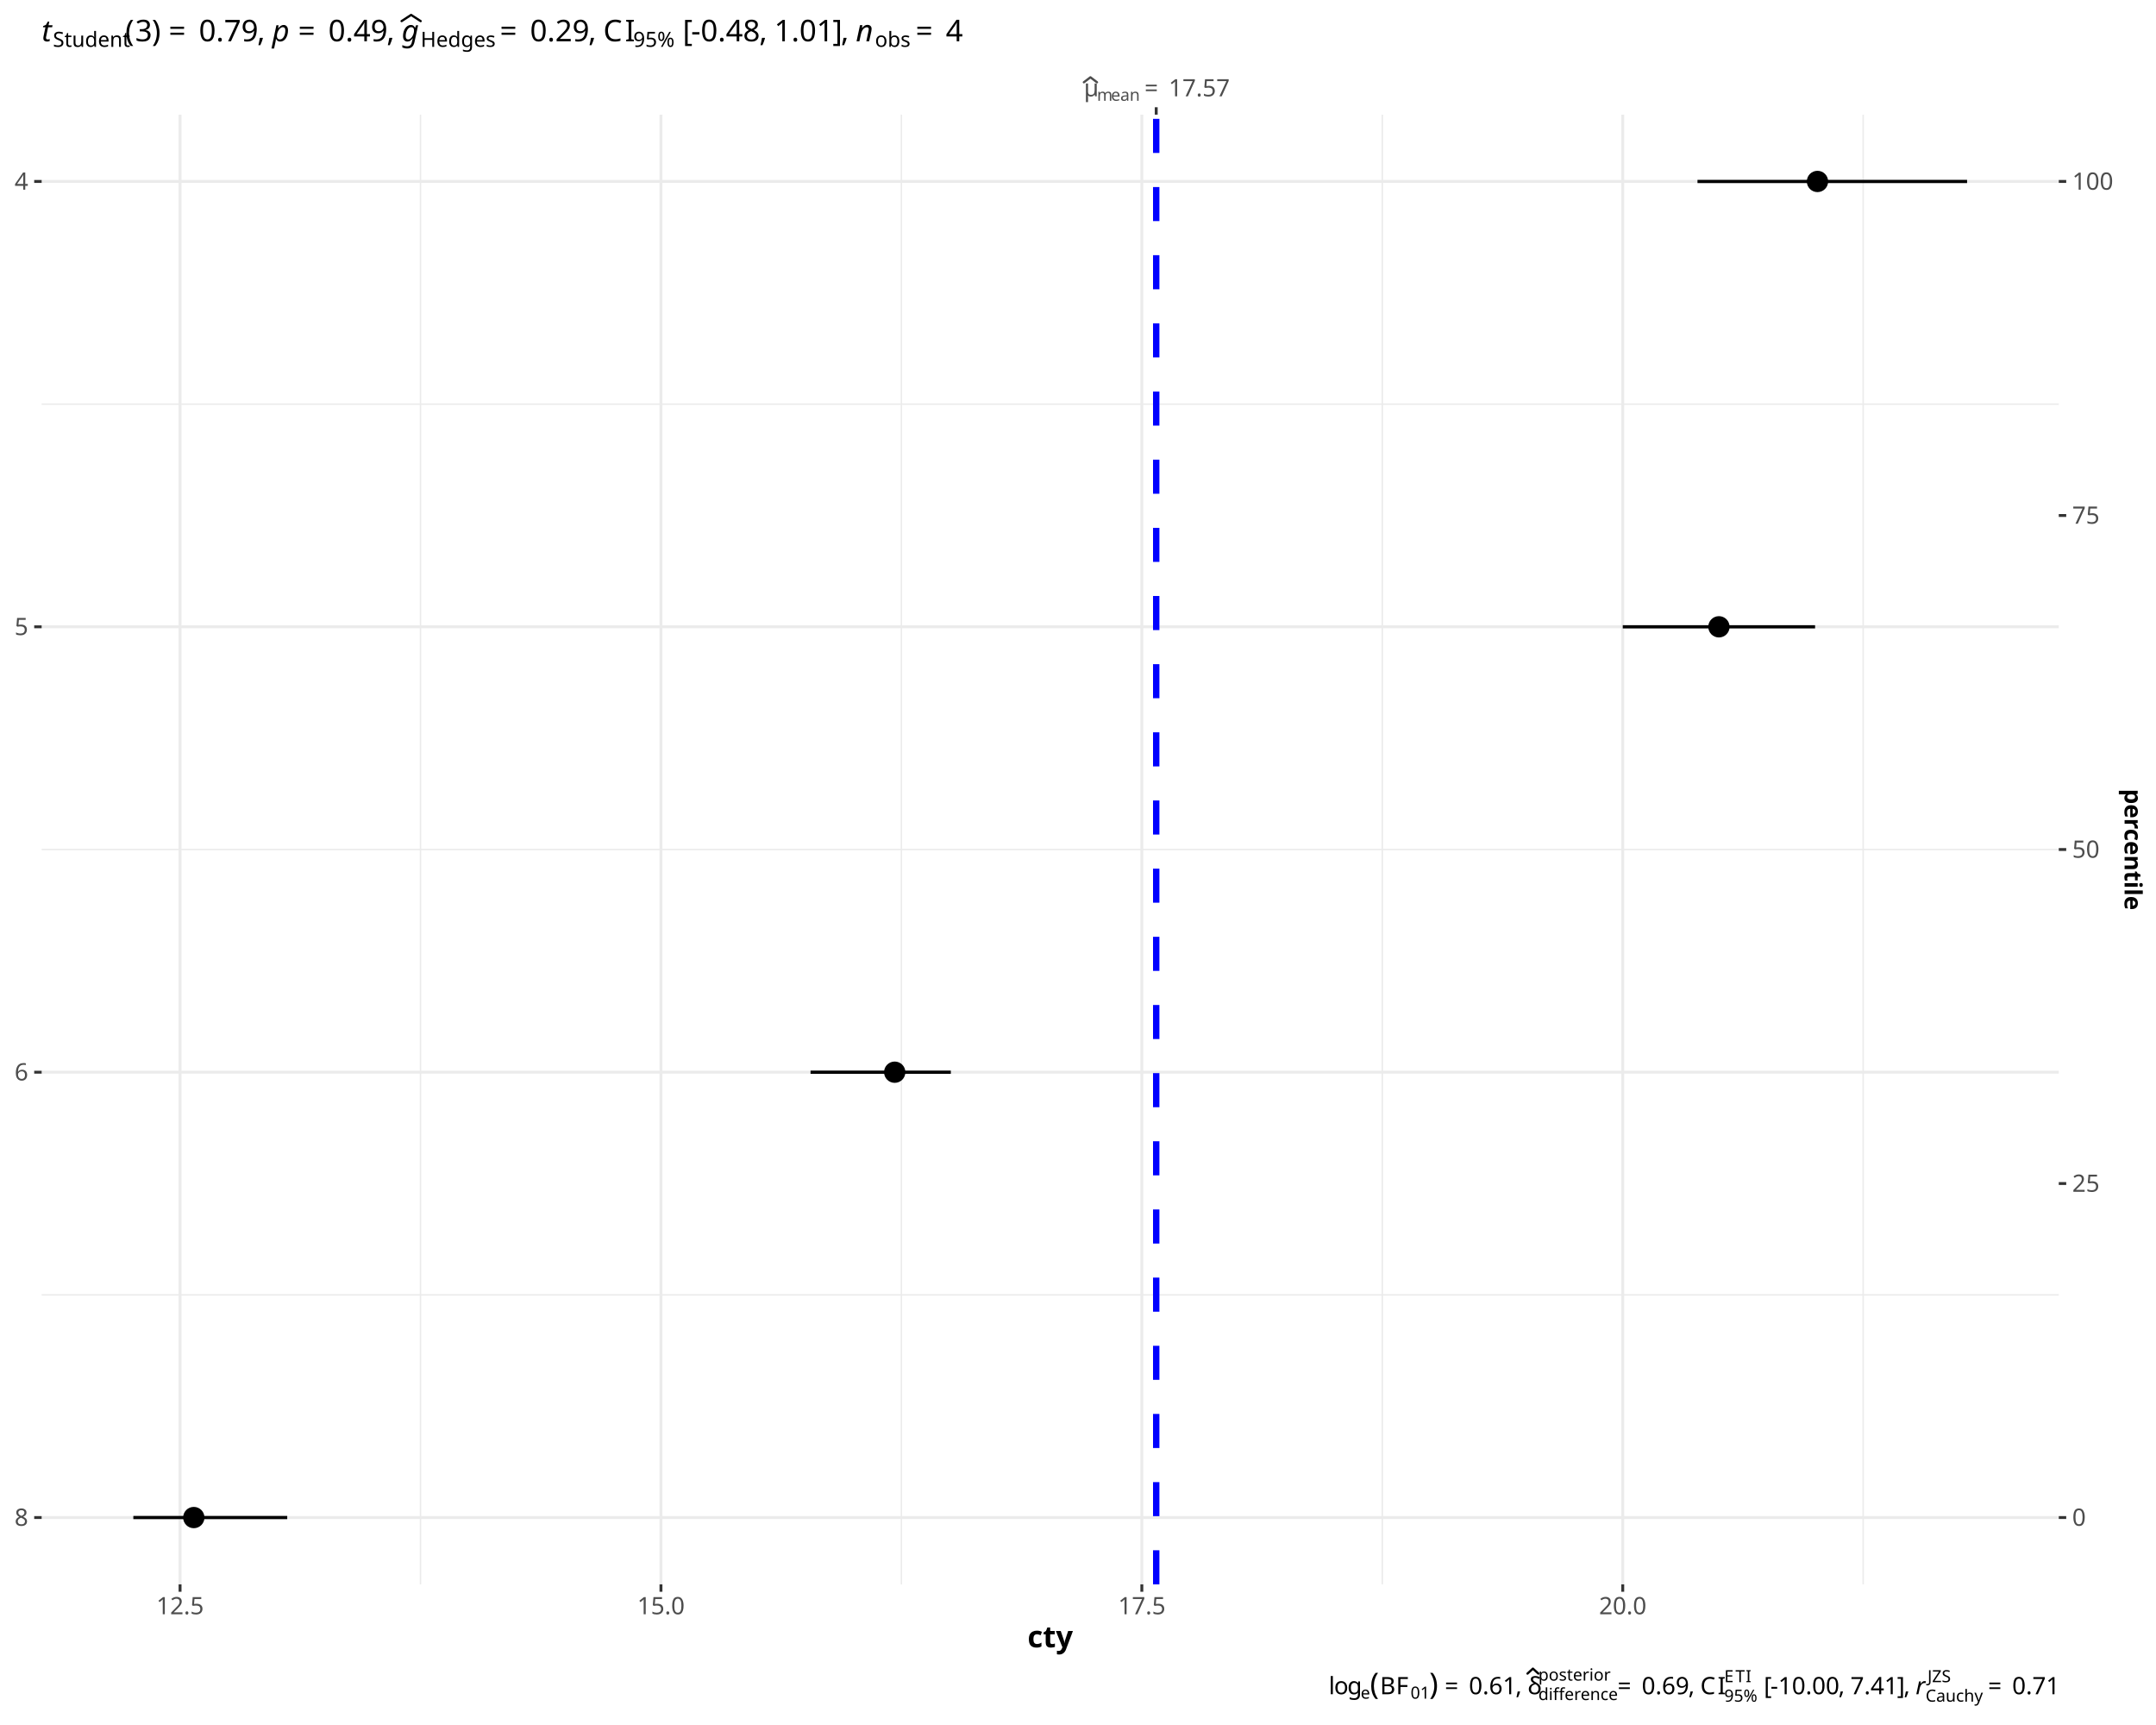
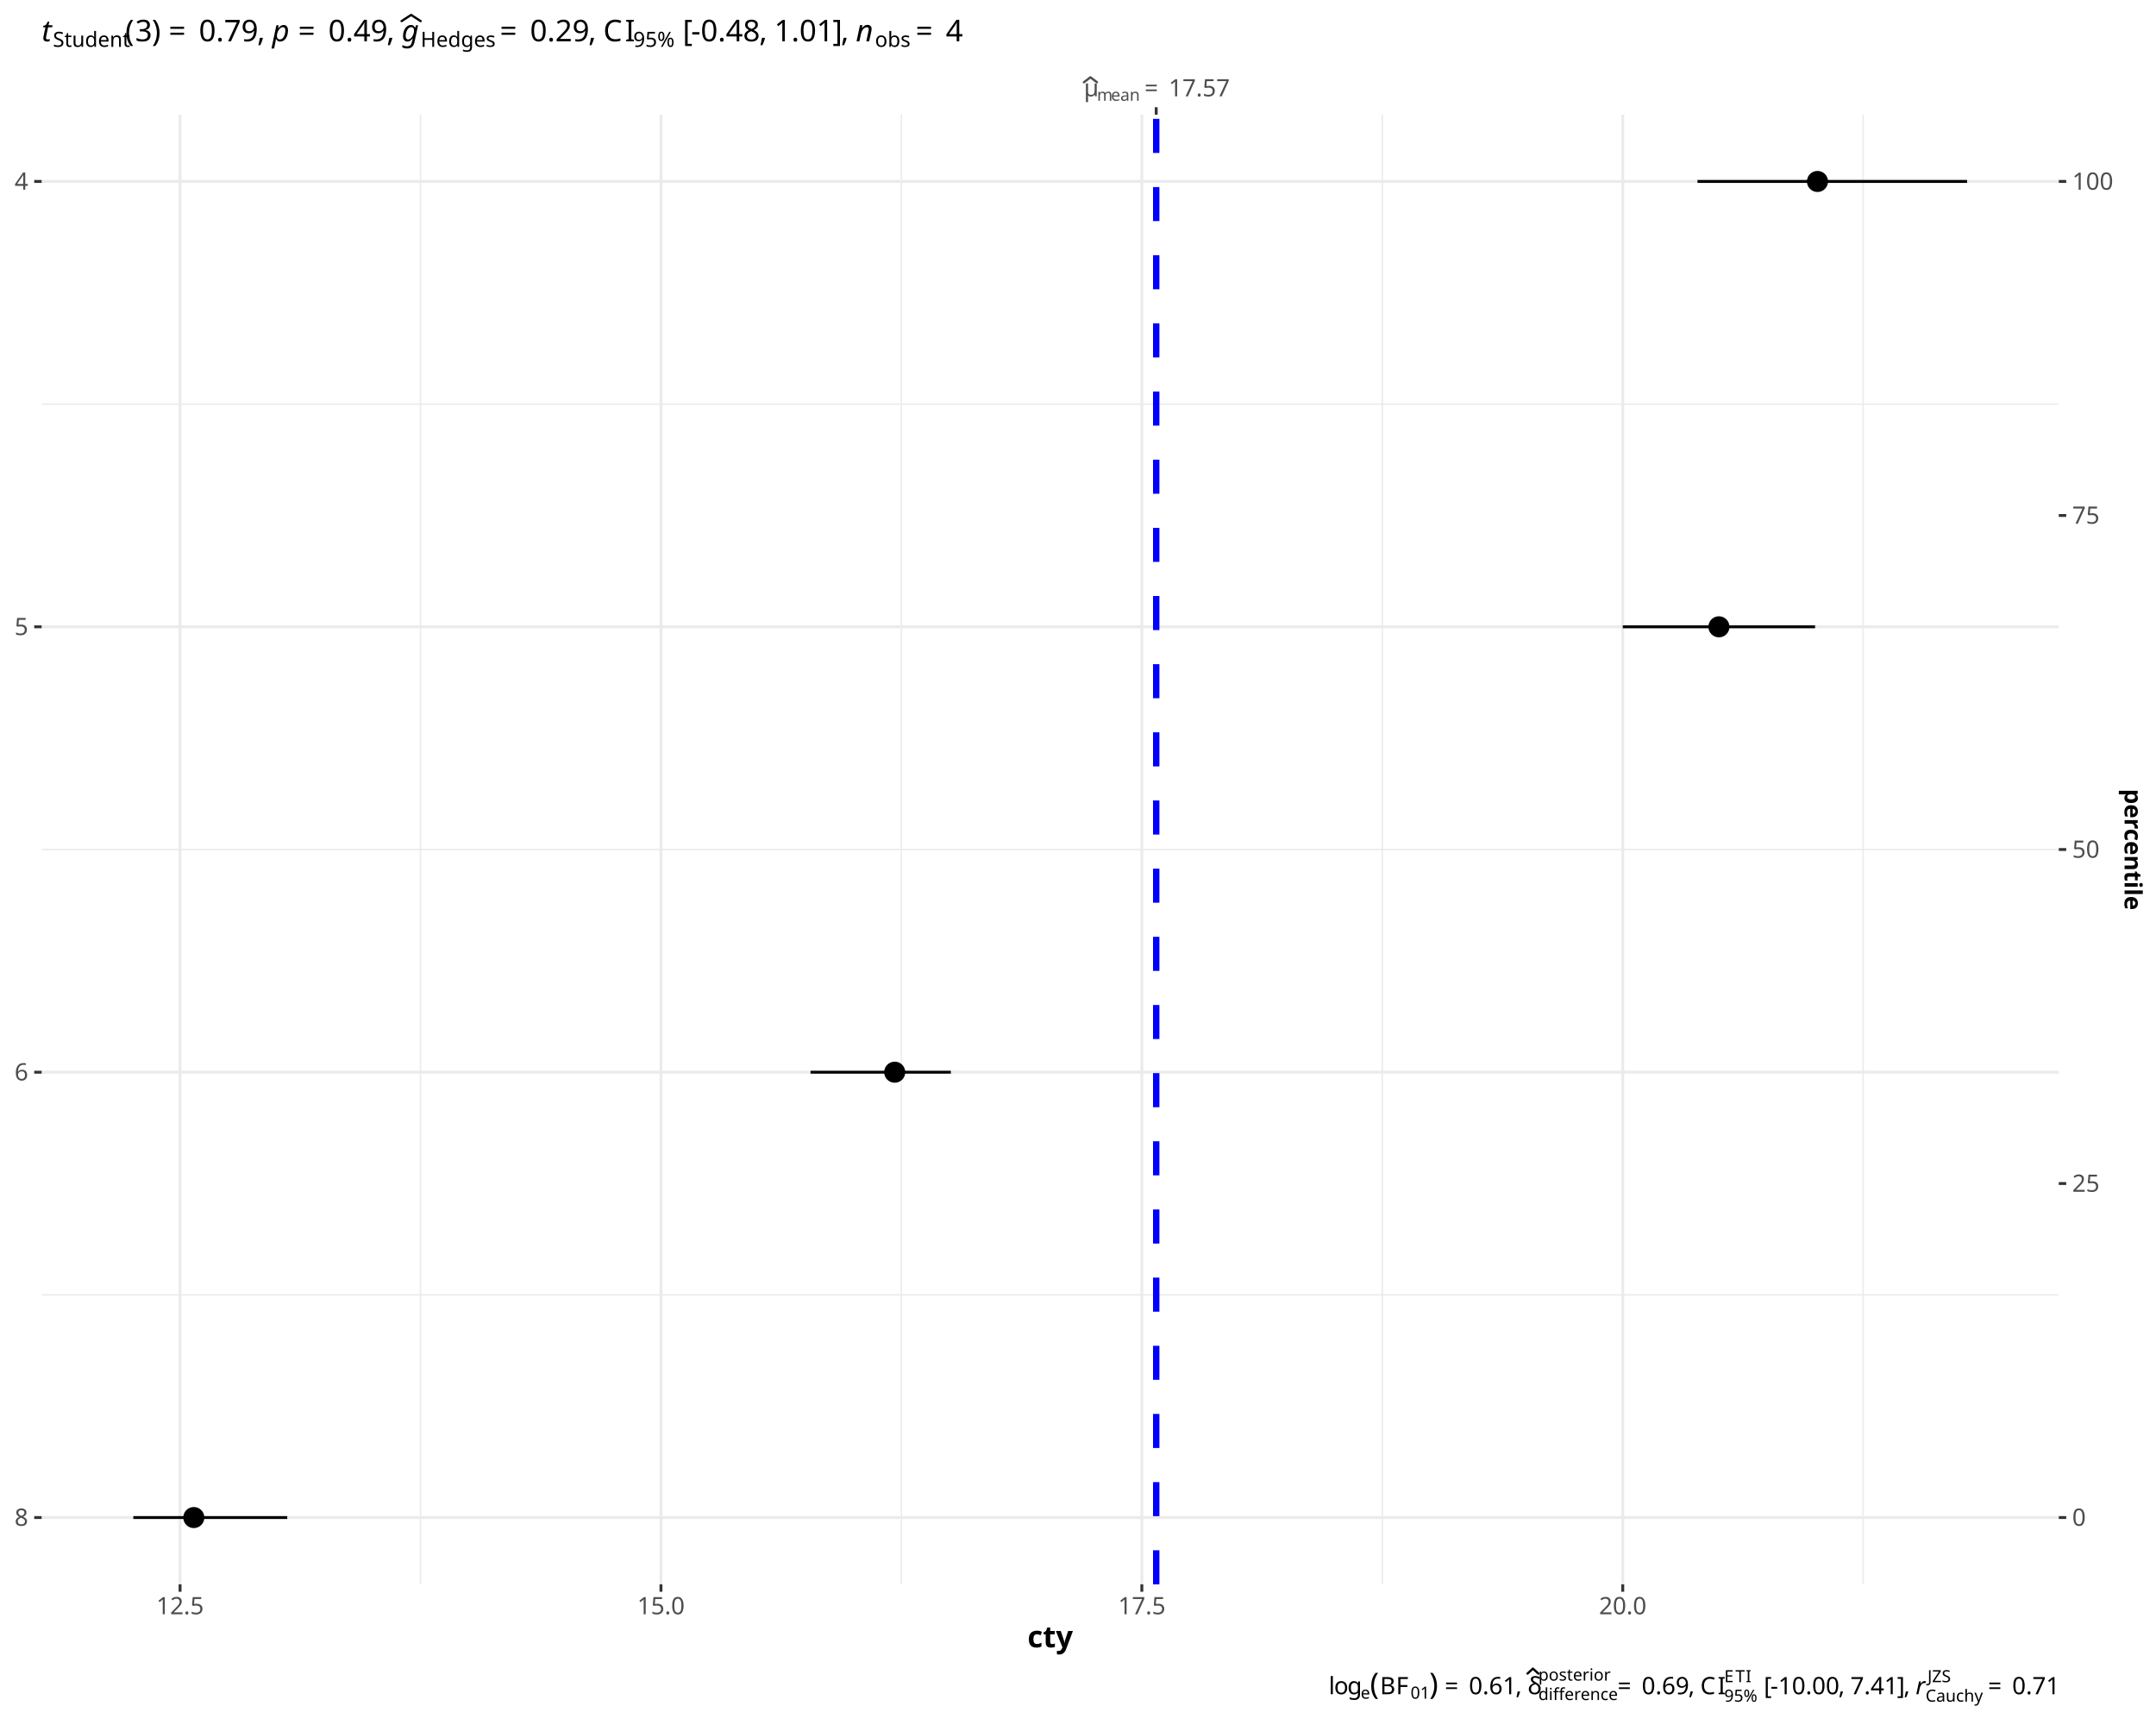
<svg xmlns="http://www.w3.org/2000/svg" class="svglite" data-engine-version="2.0" width="720.00pt" height="576.00pt" viewBox="0 0 720.00 576.00">
  <defs>
    <style type="text/css">
    .svglite line, .svglite polyline, .svglite polygon, .svglite path, .svglite rect, .svglite circle {
      fill: none;
      stroke: #000000;
      stroke-linecap: round;
      stroke-linejoin: round;
      stroke-miterlimit: 10.00;
    }
  </style>
  </defs>
  <rect width="100%" height="100%" style="stroke: none; fill: #FFFFFF;" />
  <defs>
    <clipPath id="cpMC4wMHw3MjAuMDB8MC4wMHw1NzYuMDA=">
      <rect x="0.00" y="0.00" width="720.00" height="576.00" />
    </clipPath>
  </defs>
  <g clip-path="url(#cpMC4wMHw3MjAuMDB8MC4wMHw1NzYuMDA=)">
    <rect x="0.00" y="0.00" width="720.00" height="576.00" style="stroke-width: 0.97; stroke: #FFFFFF; fill: #FFFFFF;" />
  </g>
  <defs>
    <clipPath id="cpMTMuOTF8Njg3LjUzfDM4LjI5fDUyOS4wMw==">
      <rect x="13.91" y="38.29" width="673.62" height="490.75" />
    </clipPath>
  </defs>
  <g clip-path="url(#cpMTMuOTF8Njg3LjUzfDM4LjI5fDUyOS4wMw==)">
    <rect x="13.91" y="38.29" width="673.62" height="490.75" style="stroke-width: 0.97; stroke: none; fill: #FFFFFF;" />
    <polyline points="13.91,432.37 687.53,432.37 " style="stroke-width: 0.48; stroke: #EBEBEB; stroke-linecap: butt;" />
    <polyline points="13.91,283.66 687.53,283.66 " style="stroke-width: 0.48; stroke: #EBEBEB; stroke-linecap: butt;" />
    <polyline points="13.91,134.95 687.53,134.95 " style="stroke-width: 0.48; stroke: #EBEBEB; stroke-linecap: butt;" />
    <polyline points="140.43,529.03 140.43,38.29 " style="stroke-width: 0.48; stroke: #EBEBEB; stroke-linecap: butt;" />
    <polyline points="301.03,529.03 301.03,38.29 " style="stroke-width: 0.48; stroke: #EBEBEB; stroke-linecap: butt;" />
    <polyline points="461.62,529.03 461.62,38.29 " style="stroke-width: 0.48; stroke: #EBEBEB; stroke-linecap: butt;" />
    <polyline points="622.21,529.03 622.21,38.29 " style="stroke-width: 0.48; stroke: #EBEBEB; stroke-linecap: butt;" />
    <polyline points="13.91,506.73 687.53,506.73 " style="stroke-width: 0.97; stroke: #EBEBEB; stroke-linecap: butt;" />
    <polyline points="13.91,358.02 687.53,358.02 " style="stroke-width: 0.97; stroke: #EBEBEB; stroke-linecap: butt;" />
    <polyline points="13.91,209.30 687.53,209.30 " style="stroke-width: 0.97; stroke: #EBEBEB; stroke-linecap: butt;" />
    <polyline points="13.91,60.59 687.53,60.59 " style="stroke-width: 0.97; stroke: #EBEBEB; stroke-linecap: butt;" />
    <polyline points="60.13,529.03 60.13,38.29 " style="stroke-width: 0.97; stroke: #EBEBEB; stroke-linecap: butt;" />
    <polyline points="220.73,529.03 220.73,38.29 " style="stroke-width: 0.97; stroke: #EBEBEB; stroke-linecap: butt;" />
    <polyline points="381.32,529.03 381.32,38.29 " style="stroke-width: 0.97; stroke: #EBEBEB; stroke-linecap: butt;" />
    <polyline points="541.92,529.03 541.92,38.29 " style="stroke-width: 0.97; stroke: #EBEBEB; stroke-linecap: butt;" />
-     <circle cx="64.72" cy="506.73" r="3.56" style="stroke-width: 0.71; stroke: none; fill: #000000;" />
-     <circle cx="298.79" cy="358.02" r="3.56" style="stroke-width: 0.71; stroke: none; fill: #000000;" />
-     <circle cx="574.04" cy="209.30" r="3.56" style="stroke-width: 0.71; stroke: none; fill: #000000;" />
-     <circle cx="606.95" cy="60.59" r="3.56" style="stroke-width: 0.71; stroke: none; fill: #000000;" />
-     <polyline points="95.92,506.73 95.92,506.73 " style="stroke-width: 1.07; stroke-linecap: butt;" />
-     <polyline points="95.92,506.73 44.53,506.73 " style="stroke-width: 1.07; stroke-linecap: butt;" />
-     <polyline points="44.53,506.73 44.53,506.73 " style="stroke-width: 1.07; stroke-linecap: butt;" />
-     <polyline points="317.53,358.02 317.53,358.02 " style="stroke-width: 1.07; stroke-linecap: butt;" />
-     <polyline points="317.53,358.02 270.68,358.02 " style="stroke-width: 1.07; stroke-linecap: butt;" />
-     <polyline points="270.68,358.02 270.68,358.02 " style="stroke-width: 1.07; stroke-linecap: butt;" />
-     <polyline points="606.15,209.30 606.15,209.30 " style="stroke-width: 1.07; stroke-linecap: butt;" />
-     <polyline points="606.15,209.30 541.92,209.30 " style="stroke-width: 1.07; stroke-linecap: butt;" />
-     <polyline points="541.92,209.30 541.92,209.30 " style="stroke-width: 1.07; stroke-linecap: butt;" />
-     <polyline points="656.91,60.59 656.91,60.59 " style="stroke-width: 1.07; stroke-linecap: butt;" />
-     <polyline points="656.91,60.59 566.88,60.59 " style="stroke-width: 1.07; stroke-linecap: butt;" />
-     <polyline points="566.88,60.59 566.88,60.59 " style="stroke-width: 1.07; stroke-linecap: butt;" />
+     <circle cx="64.72" cy="506.73" r="3.52" style="stroke-width: 0.64; stroke: none; fill: #000000;" />
+     <circle cx="298.79" cy="358.02" r="3.52" style="stroke-width: 0.64; stroke: none; fill: #000000;" />
+     <circle cx="574.04" cy="209.30" r="3.52" style="stroke-width: 0.64; stroke: none; fill: #000000;" />
+     <circle cx="606.95" cy="60.59" r="3.52" style="stroke-width: 0.64; stroke: none; fill: #000000;" />
+     <polyline points="95.92,506.73 95.92,506.73 " style="stroke-width: 0.97; stroke-linecap: butt;" />
+     <polyline points="95.92,506.73 44.53,506.73 " style="stroke-width: 0.97; stroke-linecap: butt;" />
+     <polyline points="44.53,506.73 44.53,506.73 " style="stroke-width: 0.97; stroke-linecap: butt;" />
+     <polyline points="317.53,358.02 317.53,358.02 " style="stroke-width: 0.97; stroke-linecap: butt;" />
+     <polyline points="317.53,358.02 270.68,358.02 " style="stroke-width: 0.97; stroke-linecap: butt;" />
+     <polyline points="270.68,358.02 270.68,358.02 " style="stroke-width: 0.97; stroke-linecap: butt;" />
+     <polyline points="606.15,209.30 606.15,209.30 " style="stroke-width: 0.97; stroke-linecap: butt;" />
+     <polyline points="606.15,209.30 541.92,209.30 " style="stroke-width: 0.97; stroke-linecap: butt;" />
+     <polyline points="541.92,209.30 541.92,209.30 " style="stroke-width: 0.97; stroke-linecap: butt;" />
+     <polyline points="656.91,60.59 656.91,60.59 " style="stroke-width: 0.97; stroke-linecap: butt;" />
+     <polyline points="656.91,60.59 566.88,60.59 " style="stroke-width: 0.97; stroke-linecap: butt;" />
+     <polyline points="566.88,60.59 566.88,60.59 " style="stroke-width: 0.97; stroke-linecap: butt;" />
    <line x1="386.12" y1="529.03" x2="386.12" y2="38.29" style="stroke-width: 2.13; stroke: #0000FF; stroke-dasharray: 11.38,11.38; stroke-linecap: butt;" />
  </g>
  <g clip-path="url(#cpMC4wMHw3MjAuMDB8MC4wMHw1NzYuMDA=)">
    <polyline points="386.12,35.80 386.12,38.29 " style="stroke-width: 0.97; stroke: #333333; stroke-linecap: butt;" />
    <text x="361.96" y="32.17" style="font-size: 8.00px; fill: #4D4D4D; font-family: sans;" textLength="4.37px" lengthAdjust="spacingAndGlyphs">μ</text>
    <polyline points="361.96,27.47 364.15,25.81 366.34,27.47 " style="stroke-width: 0.75; stroke: #4D4D4D;" />
    <text x="366.34" y="33.65" style="font-size: 5.60px; fill: #4D4D4D; font-family: sans;" textLength="4.67px" lengthAdjust="spacingAndGlyphs">m</text>
    <text x="371.00" y="33.65" style="font-size: 5.60px; fill: #4D4D4D; font-family: sans;" textLength="3.11px" lengthAdjust="spacingAndGlyphs">e</text>
    <text x="374.12" y="33.65" style="font-size: 5.60px; fill: #4D4D4D; font-family: sans;" textLength="3.11px" lengthAdjust="spacingAndGlyphs">a</text>
    <text x="377.23" y="33.65" style="font-size: 5.60px; fill: #4D4D4D; font-family: sans;" textLength="3.11px" lengthAdjust="spacingAndGlyphs">n</text>
    <text x="382.20" y="32.17" style="font-size: 8.00px; fill: #4D4D4D; font-family: sans;" textLength="6.21px" lengthAdjust="spacingAndGlyphs">=</text>
    <text x="390.26" y="32.17" style="font-size: 8.00px; fill: #4D4D4D; font-family: sans;" textLength="20.02px" lengthAdjust="spacingAndGlyphs">17.57</text>
    <text x="9.43" y="509.48" text-anchor="end" style="font-size: 8.00px; fill: #4D4D4D; font-family: sans;" textLength="4.45px" lengthAdjust="spacingAndGlyphs">8</text>
    <text x="9.43" y="360.77" text-anchor="end" style="font-size: 8.00px; fill: #4D4D4D; font-family: sans;" textLength="4.45px" lengthAdjust="spacingAndGlyphs">6</text>
    <text x="9.43" y="212.06" text-anchor="end" style="font-size: 8.00px; fill: #4D4D4D; font-family: sans;" textLength="4.45px" lengthAdjust="spacingAndGlyphs">5</text>
    <text x="9.43" y="63.35" text-anchor="end" style="font-size: 8.00px; fill: #4D4D4D; font-family: sans;" textLength="4.45px" lengthAdjust="spacingAndGlyphs">4</text>
    <polyline points="11.42,506.73 13.91,506.73 " style="stroke-width: 0.97; stroke: #333333; stroke-linecap: butt;" />
    <polyline points="11.42,358.02 13.91,358.02 " style="stroke-width: 0.97; stroke: #333333; stroke-linecap: butt;" />
    <polyline points="11.42,209.30 13.91,209.30 " style="stroke-width: 0.97; stroke: #333333; stroke-linecap: butt;" />
    <polyline points="11.42,60.59 13.91,60.59 " style="stroke-width: 0.97; stroke: #333333; stroke-linecap: butt;" />
    <polyline points="690.02,506.73 687.53,506.73 " style="stroke-width: 0.97; stroke: #333333; stroke-linecap: butt;" />
    <polyline points="690.02,395.19 687.53,395.19 " style="stroke-width: 0.97; stroke: #333333; stroke-linecap: butt;" />
    <polyline points="690.02,283.66 687.53,283.66 " style="stroke-width: 0.97; stroke: #333333; stroke-linecap: butt;" />
    <polyline points="690.02,172.13 687.53,172.13 " style="stroke-width: 0.97; stroke: #333333; stroke-linecap: butt;" />
    <polyline points="690.02,60.59 687.53,60.59 " style="stroke-width: 0.97; stroke: #333333; stroke-linecap: butt;" />
    <text x="692.01" y="509.48" style="font-size: 8.00px; fill: #4D4D4D; font-family: sans;" textLength="4.45px" lengthAdjust="spacingAndGlyphs">0</text>
    <text x="692.01" y="397.95" style="font-size: 8.00px; fill: #4D4D4D; font-family: sans;" textLength="8.90px" lengthAdjust="spacingAndGlyphs">25</text>
    <text x="692.01" y="286.41" style="font-size: 8.00px; fill: #4D4D4D; font-family: sans;" textLength="8.90px" lengthAdjust="spacingAndGlyphs">50</text>
    <text x="692.01" y="174.88" style="font-size: 8.00px; fill: #4D4D4D; font-family: sans;" textLength="8.90px" lengthAdjust="spacingAndGlyphs">75</text>
    <text x="692.01" y="63.35" style="font-size: 8.00px; fill: #4D4D4D; font-family: sans;" textLength="13.35px" lengthAdjust="spacingAndGlyphs">100</text>
    <polyline points="60.13,531.52 60.13,529.03 " style="stroke-width: 0.97; stroke: #333333; stroke-linecap: butt;" />
    <polyline points="220.73,531.52 220.73,529.03 " style="stroke-width: 0.97; stroke: #333333; stroke-linecap: butt;" />
    <polyline points="381.32,531.52 381.32,529.03 " style="stroke-width: 0.97; stroke: #333333; stroke-linecap: butt;" />
    <polyline points="541.92,531.52 541.92,529.03 " style="stroke-width: 0.97; stroke: #333333; stroke-linecap: butt;" />
    <text x="60.13" y="539.02" text-anchor="middle" style="font-size: 8.00px; fill: #4D4D4D; font-family: sans;" textLength="15.57px" lengthAdjust="spacingAndGlyphs">12.5</text>
    <text x="220.73" y="539.02" text-anchor="middle" style="font-size: 8.00px; fill: #4D4D4D; font-family: sans;" textLength="15.57px" lengthAdjust="spacingAndGlyphs">15.0</text>
    <text x="381.32" y="539.02" text-anchor="middle" style="font-size: 8.00px; fill: #4D4D4D; font-family: sans;" textLength="15.57px" lengthAdjust="spacingAndGlyphs">17.5</text>
    <text x="541.92" y="539.02" text-anchor="middle" style="font-size: 8.00px; fill: #4D4D4D; font-family: sans;" textLength="15.57px" lengthAdjust="spacingAndGlyphs">20.0</text>
    <text x="350.72" y="550.06" text-anchor="middle" style="font-size: 10.00px; font-weight: bold; font-family: sans;" textLength="12.79px" lengthAdjust="spacingAndGlyphs">cty</text>
    <text transform="translate(709.51,283.66) rotate(90)" text-anchor="middle" style="font-size: 8.00px; font-weight: bold; font-family: sans;" textLength="34.69px" lengthAdjust="spacingAndGlyphs">percentile</text>
    <text x="13.91" y="13.79" style="font-size: 10.00px; font-style: italic; font-family: sans;" textLength="2.78px" lengthAdjust="spacingAndGlyphs">t</text>
    <text x="17.66" y="15.64" style="font-size: 7.00px; font-family: sans;" textLength="24.13px" lengthAdjust="spacingAndGlyphs">Student</text>
    <text x="41.80" y="13.79" style="font-size: 10.00px; font-family: sans;" textLength="3.33px" lengthAdjust="spacingAndGlyphs">(</text>
    <text x="45.13" y="13.79" style="font-size: 10.00px; font-family: sans;" textLength="5.56px" lengthAdjust="spacingAndGlyphs">3</text>
    <text x="50.69" y="13.79" style="font-size: 10.00px; font-family: sans;" textLength="3.33px" lengthAdjust="spacingAndGlyphs">)</text>
    <text x="56.33" y="13.79" style="font-size: 10.00px; font-family: sans;" textLength="7.76px" lengthAdjust="spacingAndGlyphs">=</text>
    <text x="66.41" y="13.79" style="font-size: 10.00px; font-family: sans;" textLength="19.46px" lengthAdjust="spacingAndGlyphs">0.79</text>
    <text x="85.88" y="13.79" style="font-size: 10.00px; font-family: sans;" textLength="2.50px" lengthAdjust="spacingAndGlyphs">,</text>
    <text x="88.38" y="13.79" style="font-size: 10.00px; font-family: sans;" textLength="2.50px" lengthAdjust="spacingAndGlyphs"> </text>
    <text x="90.88" y="13.79" style="font-size: 10.00px; font-style: italic; font-family: sans;" textLength="5.56px" lengthAdjust="spacingAndGlyphs">p</text>
    <text x="99.56" y="13.79" style="font-size: 10.00px; font-family: sans;" textLength="7.76px" lengthAdjust="spacingAndGlyphs">=</text>
    <text x="109.64" y="13.79" style="font-size: 10.00px; font-family: sans;" textLength="19.46px" lengthAdjust="spacingAndGlyphs">0.49</text>
    <text x="129.11" y="13.79" style="font-size: 10.00px; font-family: sans;" textLength="2.50px" lengthAdjust="spacingAndGlyphs">,</text>
    <text x="131.61" y="13.79" style="font-size: 10.00px; font-family: sans;" textLength="2.50px" lengthAdjust="spacingAndGlyphs"> </text>
    <text x="134.11" y="13.79" style="font-size: 10.00px; font-style: italic; font-family: sans;" textLength="5.56px" lengthAdjust="spacingAndGlyphs">g</text>
    <polyline points="134.11,7.05 137.29,4.98 140.48,7.05 " style="stroke-width: 0.75;" />
    <text x="140.48" y="15.64" style="font-size: 7.00px; font-family: sans;" textLength="24.13px" lengthAdjust="spacingAndGlyphs">Hedges</text>
    <text x="166.93" y="13.79" style="font-size: 10.00px; font-family: sans;" textLength="7.76px" lengthAdjust="spacingAndGlyphs">=</text>
    <text x="177.00" y="13.79" style="font-size: 10.00px; font-family: sans;" textLength="19.46px" lengthAdjust="spacingAndGlyphs">0.29</text>
    <text x="196.47" y="13.79" style="font-size: 10.00px; font-family: sans;" textLength="2.50px" lengthAdjust="spacingAndGlyphs">,</text>
    <text x="198.97" y="13.79" style="font-size: 10.00px; font-family: sans;" textLength="2.50px" lengthAdjust="spacingAndGlyphs"> </text>
    <text x="201.47" y="13.79" style="font-size: 10.00px; font-family: sans;" textLength="7.22px" lengthAdjust="spacingAndGlyphs">C</text>
    <text x="208.70" y="13.79" style="font-size: 10.00px; font-family: sans;" textLength="2.78px" lengthAdjust="spacingAndGlyphs">I</text>
    <text x="211.47" y="15.64" style="font-size: 7.00px; font-family: sans;" textLength="14.01px" lengthAdjust="spacingAndGlyphs">95%</text>
    <text x="225.49" y="13.79" style="font-size: 10.00px; font-family: sans;" textLength="2.50px" lengthAdjust="spacingAndGlyphs"> </text>
    <text x="227.99" y="13.79" style="font-size: 10.00px; font-family: sans;" textLength="2.78px" lengthAdjust="spacingAndGlyphs">[</text>
    <text x="230.77" y="13.79" style="font-size: 10.00px; font-family: sans;" textLength="22.79px" lengthAdjust="spacingAndGlyphs">-0.48</text>
    <text x="253.56" y="13.79" style="font-size: 10.00px; font-family: sans;" textLength="2.50px" lengthAdjust="spacingAndGlyphs">,</text>
    <text x="256.06" y="13.79" style="font-size: 10.00px; font-family: sans;" textLength="2.50px" lengthAdjust="spacingAndGlyphs"> </text>
    <text x="258.56" y="13.79" style="font-size: 10.00px; font-family: sans;" textLength="19.46px" lengthAdjust="spacingAndGlyphs">1.01</text>
    <text x="278.03" y="13.79" style="font-size: 10.00px; font-family: sans;" textLength="2.78px" lengthAdjust="spacingAndGlyphs">]</text>
    <text x="280.81" y="13.79" style="font-size: 10.00px; font-family: sans;" textLength="2.50px" lengthAdjust="spacingAndGlyphs">,</text>
    <text x="283.31" y="13.79" style="font-size: 10.00px; font-family: sans;" textLength="2.50px" lengthAdjust="spacingAndGlyphs"> </text>
    <text x="285.81" y="13.79" style="font-size: 10.00px; font-style: italic; font-family: sans;" textLength="5.56px" lengthAdjust="spacingAndGlyphs">n</text>
    <text x="292.18" y="15.64" style="font-size: 7.00px; font-family: sans;" textLength="11.29px" lengthAdjust="spacingAndGlyphs">obs</text>
    <text x="305.78" y="13.79" style="font-size: 10.00px; font-family: sans;" textLength="7.76px" lengthAdjust="spacingAndGlyphs">=</text>
    <text x="315.86" y="13.79" style="font-size: 10.00px; font-family: sans;" textLength="5.56px" lengthAdjust="spacingAndGlyphs">4</text>
    <text x="443.72" y="565.72" style="font-size: 8.00px; font-family: sans;" textLength="1.78px" lengthAdjust="spacingAndGlyphs">l</text>
    <text x="445.50" y="565.72" style="font-size: 8.00px; font-family: sans;" textLength="4.45px" lengthAdjust="spacingAndGlyphs">o</text>
    <text x="449.94" y="565.72" style="font-size: 8.00px; font-family: sans;" textLength="4.45px" lengthAdjust="spacingAndGlyphs">g</text>
    <text x="454.39" y="567.20" style="font-size: 5.60px; font-family: sans;" textLength="3.11px" lengthAdjust="spacingAndGlyphs">e</text>
    <text x="457.51" y="565.72" style="font-size: 10.00px; font-family: sans;" textLength="3.33px" lengthAdjust="spacingAndGlyphs">(</text>
    <text x="460.84" y="565.72" style="font-size: 8.00px; font-family: sans;" textLength="5.34px" lengthAdjust="spacingAndGlyphs">B</text>
    <text x="466.18" y="565.72" style="font-size: 8.00px; font-family: sans;" textLength="4.89px" lengthAdjust="spacingAndGlyphs">F</text>
    <text x="471.06" y="567.20" style="font-size: 5.60px; font-family: sans;" textLength="6.23px" lengthAdjust="spacingAndGlyphs">01</text>
    <text x="477.29" y="565.72" style="font-size: 10.00px; font-family: sans;" textLength="3.32px" lengthAdjust="spacingAndGlyphs">)</text>
    <text x="482.47" y="565.72" style="font-size: 8.00px; font-family: sans;" textLength="6.21px" lengthAdjust="spacingAndGlyphs">=</text>
    <text x="490.53" y="565.72" style="font-size: 8.00px; font-family: sans;" textLength="15.57px" lengthAdjust="spacingAndGlyphs">0.61</text>
    <text x="506.10" y="565.72" style="font-size: 8.00px; font-family: sans;" textLength="2.00px" lengthAdjust="spacingAndGlyphs">,</text>
    <text x="508.10" y="565.72" style="font-size: 8.00px; font-family: sans;" textLength="2.00px" lengthAdjust="spacingAndGlyphs"> </text>
    <text x="510.11" y="565.72" style="font-size: 8.00px; font-family: sans;" textLength="3.63px" lengthAdjust="spacingAndGlyphs">δ</text>
    <polyline points="510.11,558.83 511.92,557.18 513.74,558.83 " style="stroke-width: 0.75;" />
    <text x="513.74" y="567.67" style="font-size: 5.60px; font-family: sans;" textLength="24.60px" lengthAdjust="spacingAndGlyphs">difference</text>
    <text x="513.74" y="561.17" style="font-size: 5.60px; font-family: sans;" textLength="21.79px" lengthAdjust="spacingAndGlyphs">posterior</text>
    <text x="540.18" y="565.72" style="font-size: 8.00px; font-family: sans;" textLength="6.21px" lengthAdjust="spacingAndGlyphs">=</text>
    <text x="548.25" y="565.72" style="font-size: 8.00px; font-family: sans;" textLength="15.57px" lengthAdjust="spacingAndGlyphs">0.69</text>
    <text x="563.82" y="565.72" style="font-size: 8.00px; font-family: sans;" textLength="2.00px" lengthAdjust="spacingAndGlyphs">,</text>
    <text x="565.82" y="565.72" style="font-size: 8.00px; font-family: sans;" textLength="2.00px" lengthAdjust="spacingAndGlyphs"> </text>
    <text x="567.82" y="565.72" style="font-size: 8.00px; font-family: sans;" textLength="5.78px" lengthAdjust="spacingAndGlyphs">C</text>
    <text x="573.60" y="565.72" style="font-size: 8.00px; font-family: sans;" textLength="2.22px" lengthAdjust="spacingAndGlyphs">I</text>
    <text x="575.82" y="568.20" style="font-size: 5.60px; font-family: sans;" textLength="11.21px" lengthAdjust="spacingAndGlyphs">95%</text>
    <text x="575.82" y="561.70" style="font-size: 5.60px; font-family: sans;" textLength="3.74px" lengthAdjust="spacingAndGlyphs">E</text>
    <text x="579.56" y="561.70" style="font-size: 5.60px; font-family: sans;" textLength="3.42px" lengthAdjust="spacingAndGlyphs">T</text>
    <text x="582.98" y="561.70" style="font-size: 5.60px; font-family: sans;" textLength="1.56px" lengthAdjust="spacingAndGlyphs">I</text>
    <text x="587.03" y="565.72" style="font-size: 8.00px; font-family: sans;" textLength="2.00px" lengthAdjust="spacingAndGlyphs"> </text>
    <text x="589.03" y="565.72" style="font-size: 8.00px; font-family: sans;" textLength="2.22px" lengthAdjust="spacingAndGlyphs">[</text>
    <text x="591.25" y="565.72" style="font-size: 8.00px; font-family: sans;" textLength="22.68px" lengthAdjust="spacingAndGlyphs">-10.00</text>
    <text x="613.94" y="565.72" style="font-size: 8.00px; font-family: sans;" textLength="2.00px" lengthAdjust="spacingAndGlyphs">,</text>
    <text x="615.94" y="565.72" style="font-size: 8.00px; font-family: sans;" textLength="2.00px" lengthAdjust="spacingAndGlyphs"> </text>
    <text x="617.94" y="565.72" style="font-size: 8.00px; font-family: sans;" textLength="15.57px" lengthAdjust="spacingAndGlyphs">7.41</text>
    <text x="633.51" y="565.72" style="font-size: 8.00px; font-family: sans;" textLength="2.22px" lengthAdjust="spacingAndGlyphs">]</text>
    <text x="635.74" y="565.72" style="font-size: 8.00px; font-family: sans;" textLength="2.00px" lengthAdjust="spacingAndGlyphs">,</text>
    <text x="637.74" y="565.72" style="font-size: 8.00px; font-family: sans;" textLength="2.00px" lengthAdjust="spacingAndGlyphs"> </text>
    <text x="639.74" y="565.72" style="font-size: 8.00px; font-style: italic; font-family: sans;" textLength="2.66px" lengthAdjust="spacingAndGlyphs">r</text>
    <text x="643.05" y="568.20" style="font-size: 5.60px; font-family: sans;" textLength="18.99px" lengthAdjust="spacingAndGlyphs">Cauchy</text>
    <text x="643.69" y="561.70" style="font-size: 5.60px; font-family: sans;" textLength="9.96px" lengthAdjust="spacingAndGlyphs">JZS</text>
    <text x="663.90" y="565.72" style="font-size: 8.00px; font-family: sans;" textLength="6.21px" lengthAdjust="spacingAndGlyphs">=</text>
    <text x="671.96" y="565.72" style="font-size: 8.00px; font-family: sans;" textLength="15.57px" lengthAdjust="spacingAndGlyphs">0.71</text>
  </g>
</svg>
